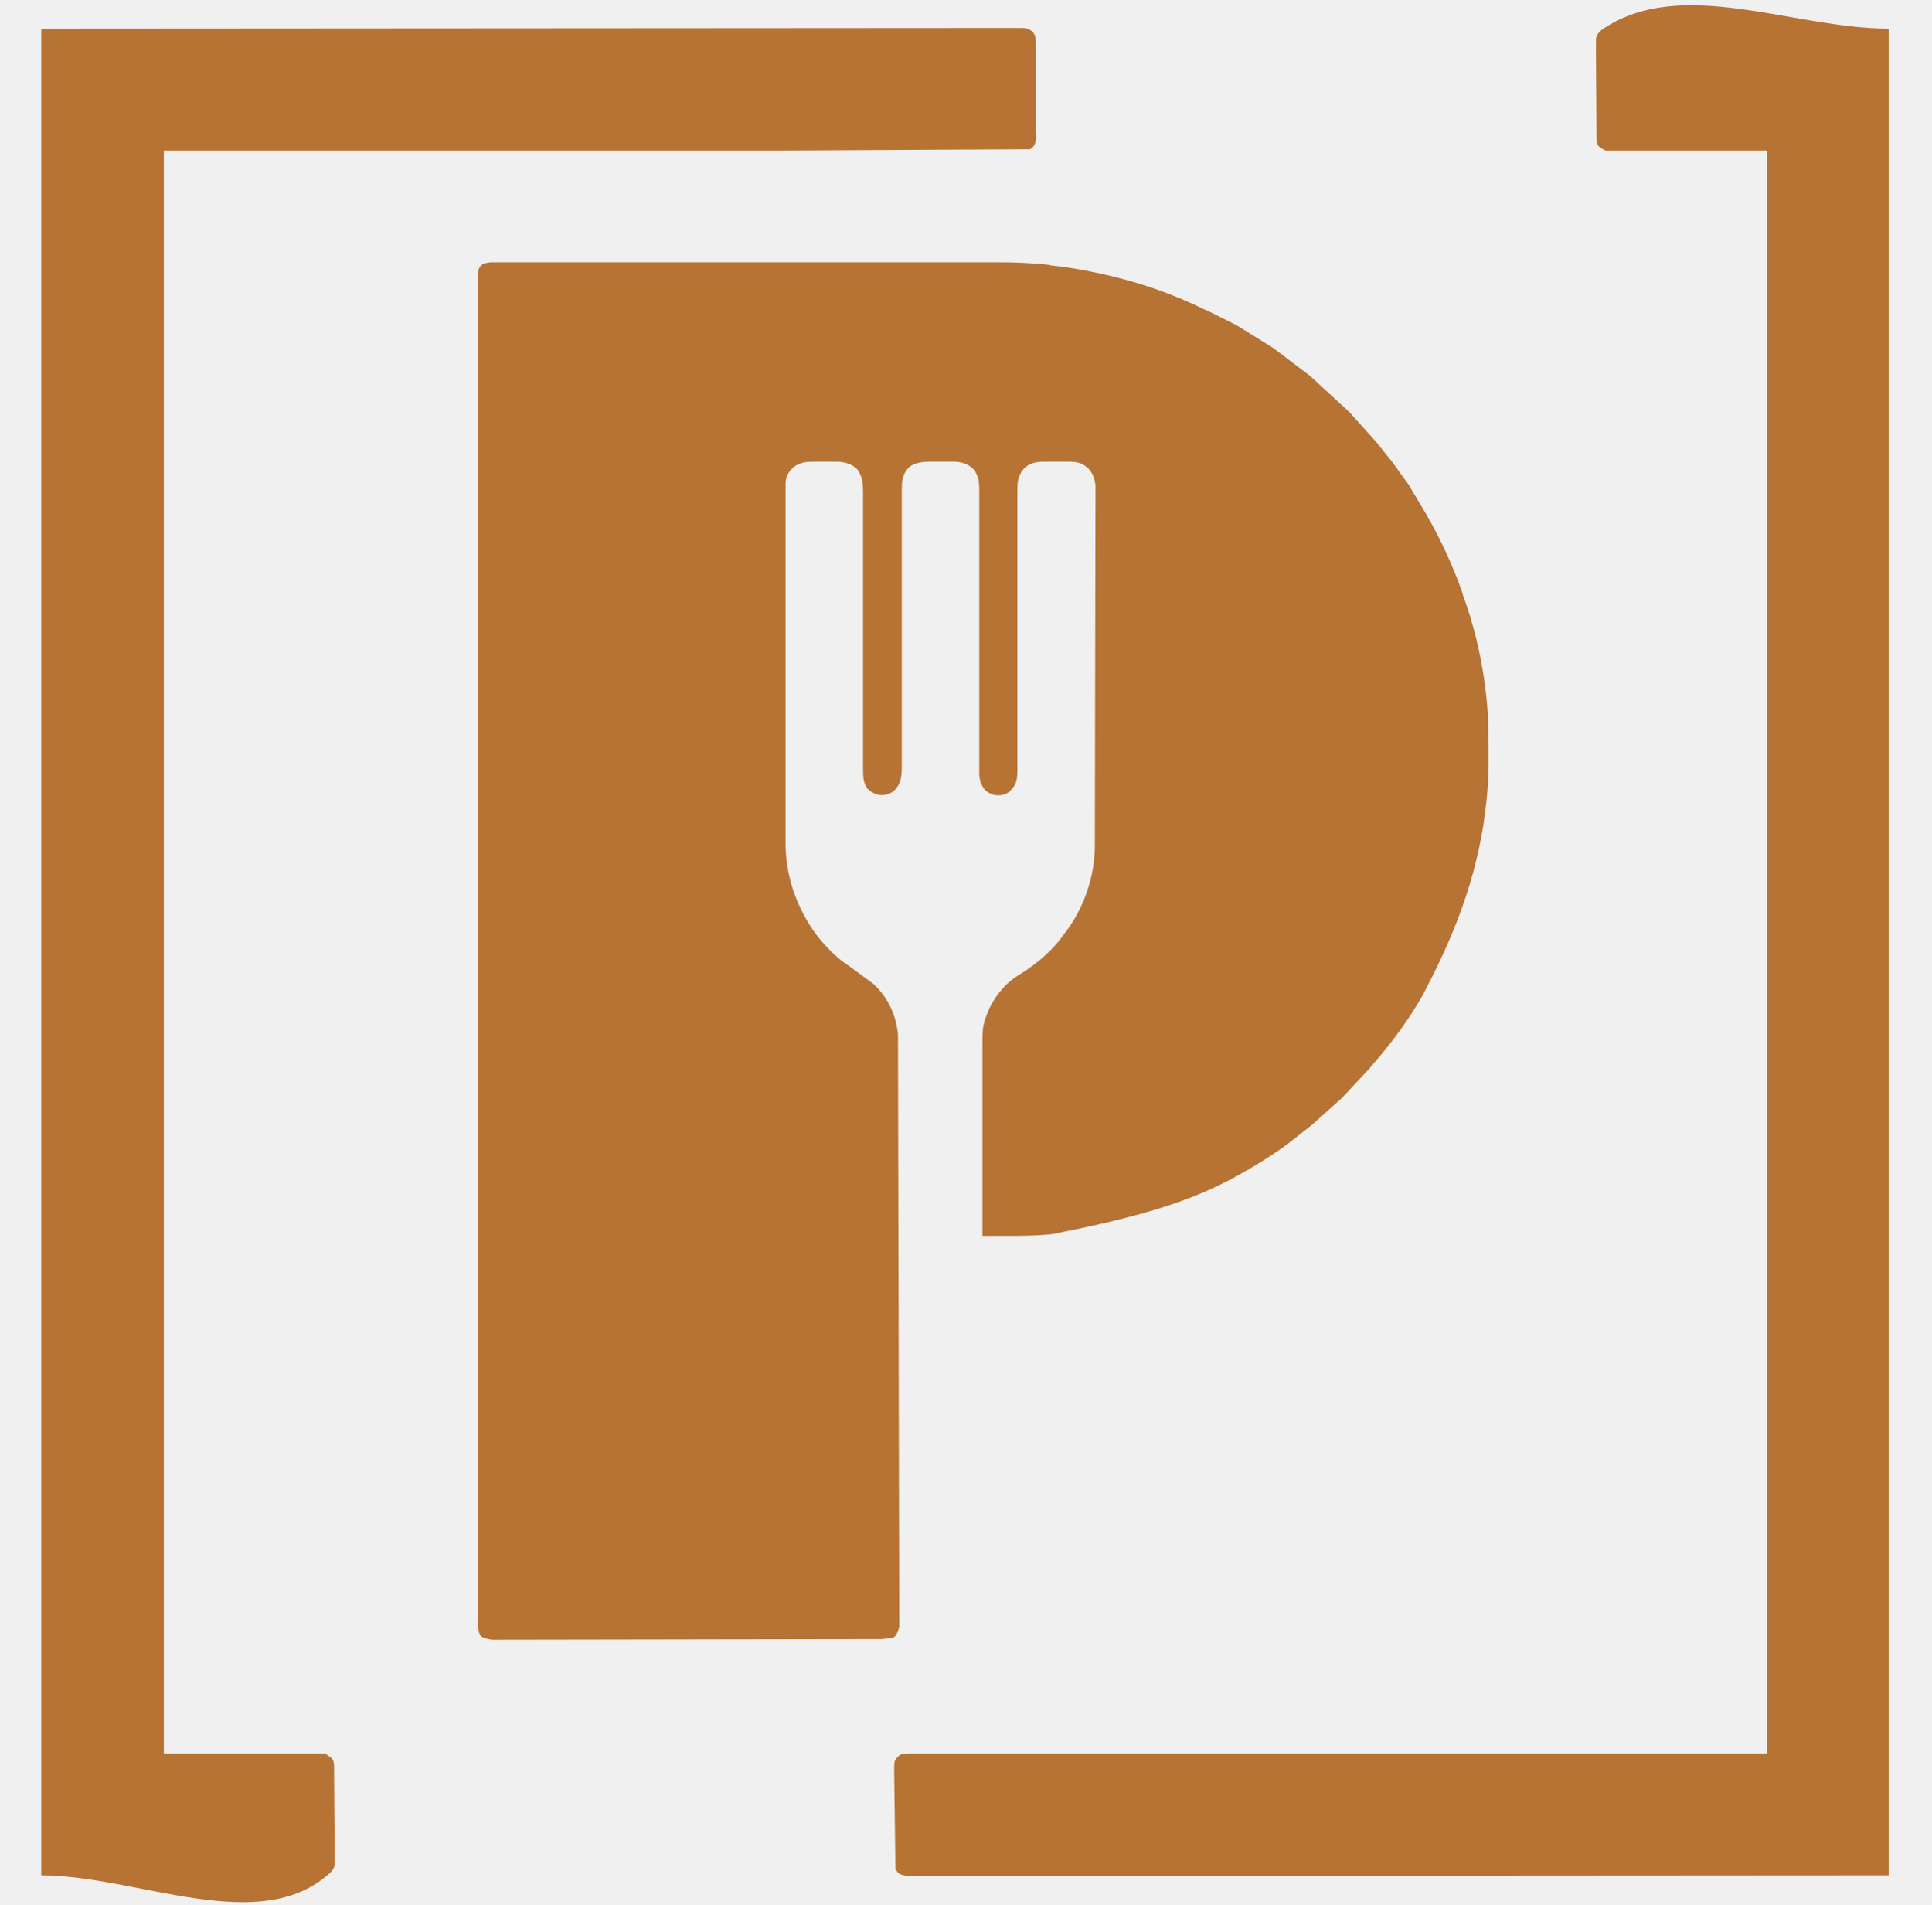
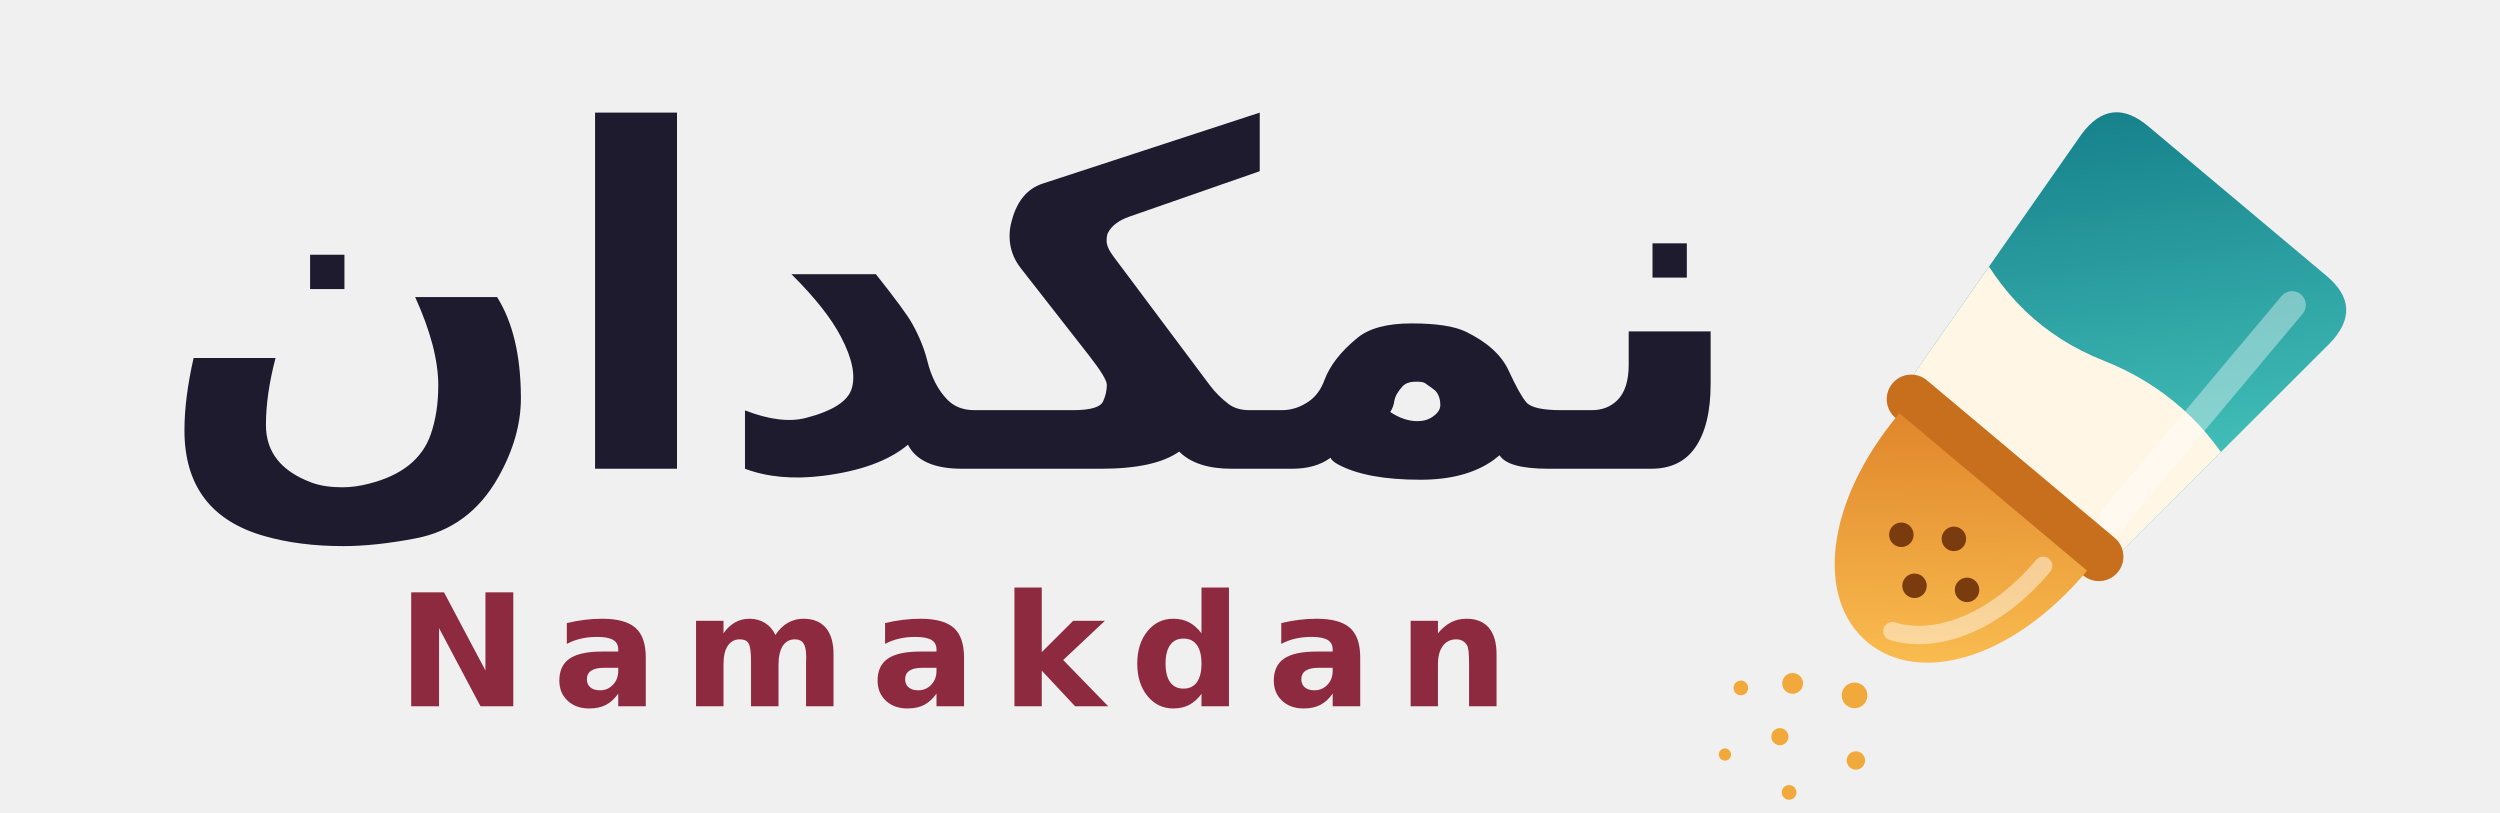
- <svg xmlns="http://www.w3.org/2000/svg" viewBox="0 0 304.1 299.9">
-   <path fill="#B77333" d="M77.2 41.3l79.9 0c2.7 0 5.4 .1 8.1 .4l.3 .1c3.1 .3 6.2 .9 9.2 1.6l.4 .1c5 1.2 9.8 2.9 14.5 5.2l.9 .4 4.2 2.1 5.8 3.6 5.8 4.4 6.2 5.7 4.3 4.8 2.4 3 2.6 3.6 2.8 4.7c2.3 4 4.2 8.1 5.7 12.4l.1 .4c2.2 6 3.5 12.5 3.9 18.9l.1 5.4c0 2.5 0 5.1-.3 7.6l0 .2-.5 3.9c-1.3 8.1-3.9 16-9 25.8l-.4 .8c-2.3 4.1-5.1 7.9-8.2 11.4l-.4 .5-4.3 4.6-4.8 4.3-3.7 2.9c-2 1.5-4.1 2.8-6.3 4.1l-.2 .1c-6.8 4-14.2 6.8-30 9.9l-.4 .1c-2.6 .3-5.2 .3-7.8 .3l-3.4 0 0-29c0-3.6 0-3.6 .4-5.1l.1-.2c.6-1.9 1.6-3.5 3-5l.2-.2c.8-.8 1.7-1.4 2.7-2 2.3-1.5 4.4-3.3 6-5.4l.2-.3c3.2-3.9 5.1-9.2 5.1-14.2l.1-56.7c-.1-1-.4-2-1.1-2.7-.8-.8-1.7-1.1-2.9-1.1l-4.1 0c-1.2 0-2.2 .2-3.1 1-.8 .9-1.1 1.9-1.1 3.1l0 44.6c0 1.1-.1 2-.9 2.9l-.4 .4c-.7 .5-1.5 .6-2.3 .5-.9-.3-1.5-.6-1.9-1.4-.4-.7-.5-1.4-.5-2.1l0-44.5c0-1.3-.1-2.5-1.1-3.5-.8-.7-1.8-1-2.9-1l-3.9 0c-1.2 0-2.3 .2-3.2 .9-1.1 1.2-1.1 2.3-1.1 3.9l0 43.2c0 1.5-.1 2.7-1.2 3.8-.6 .5-1.3 .7-2.1 .7-.8-.1-1.5-.4-2.1-1-.7-1-.7-2-.7-3.1l0-43.3c0-1.5 0-2.6-.9-3.9-.9-.9-2.1-1.2-3.3-1.2l-3.7 0c-1.3 0-2.4 .2-3.3 1.1-.6 .6-1 1.4-1 2.3l0 55.8c-.1 4 .7 7.8 2.5 11.4l.1 .2c1.5 3.1 3.8 5.9 6.5 8l.2 .1 4.5 3.3c2.3 2.1 3.6 4.9 3.9 8l.2 93.2c-.1 .6-.3 1.1-.7 1.6l-.3 .2-1.8 .2-61.3 .1c-.7-.1-1.3-.2-1.8-.6-.3-.5-.4-.8-.4-1.4l0-213.3c0-.5 .2-.9 .6-1.2l.2-.2 1.1-.2zM6.5 4.5l154.5-.1c.7 0 1.1 .2 1.6 .6 .4 .5 .5 .9 .5 1.6l0 14.3c.1 .8 .1 1.5-.4 2.2l-.5 .4-38.4 .2-98 0 0 252.4 25.4 0 1.1 .8c.3 .5 .3 .8 .3 1.4l.1 14.1c0 1.6 0 1.6-.5 2.3-11.1 10.5-30.5 .6-45.7 .6l0-290.8zM297.4 4.5l0 290.8-154.4 .1c-.6-.1-1.1-.1-1.6-.5l-.4-.6-.2-15.3c0-1.7 0-1.7 .5-2.3l.3-.3c.5-.3 1-.3 1.6-.3l135 0 0-252.4-25.4 0c-1.1-.6-1.1-.6-1.4-1.3l-.1-15c0-1.7 0-1.7 .5-2.3l.4-.4c12.4-8.6 30.1-.2 45.2-.2z" />
+ <svg xmlns="http://www.w3.org/2000/svg" viewBox="0 0 800 260" width="800" height="260" role="img" aria-label="نمکدان Namakdan">
+   <g transform="translate(560 6) scale(.98)">
+     <defs>
+       <linearGradient id="caplight" x1="0" y1="0" x2="1" y2="1">
+         <stop offset="0" stop-color="#FFC857" />
+         <stop offset="1" stop-color="#E0862B" />
+       </linearGradient>
+       <linearGradient id="glasslight" x1="0" y1="0" x2="1" y2="1">
+         <stop offset="0" stop-color="#4FD1C5" />
+         <stop offset="1" stop-color="#157F8A" />
+       </linearGradient>
+       <clipPath id="bodylight">
+         <path d="M56 104 H144 L153 206 Q154 222 138 222 H62 Q46 222 47 206 Z" />
+       </clipPath>
+     </defs>
+     <g transform="rotate(-140 100 130)">
+       <path d="M56 104 H144 L153 206 Q154 222 138 222 H62 Q46 222 47 206 Z" fill="url(#glasslight)" />
+       <g clip-path="url(#bodylight)">
+         <path d="M40 100 V152 Q70 164 100 154 T160 158 V100 Z" fill="#FFF6E5" />
+         <rect x="60" y="112" width="9" height="100" rx="4.5" fill="#fff" opacity=".38" />
+       </g>
+       <rect x="52" y="96" width="96" height="16" rx="8" fill="#C86F1D" />
+       <path d="M60 98 C60 60 78 34 100 34 C122 34 140 60 140 98 Z" fill="url(#caplight)" />
+       <path d="M72 90 C72 66 82 48 96 42" stroke="#fff" stroke-width="6" stroke-linecap="round" fill="none" opacity=".45" />
+       <g fill="#7A3B0E">
+         <circle cx="100" cy="58" r="4" />
+         <circle cx="86" cy="68" r="4" />
+         <circle cx="114" cy="68" r="4" />
+         <circle cx="100" cy="78" r="4" />
+       </g>
+       <g fill="#F2A93B">
+         <circle cx="92" cy="18" r="4.2" />
+         <circle cx="110" cy="8" r="3.4" />
+         <circle cx="78" cy="2" r="3" />
+         <circle cx="102" cy="-8" r="2.8" />
+         <circle cx="122" cy="-4" r="2.4" />
+         <circle cx="88" cy="-20" r="2.4" />
+         <circle cx="112" cy="-24" r="2" />
+       </g>
+     </g>
+   </g>
+   <path d="M547.402 122.827Q547.402 136.157 542.422 143.262Q537.734 150.0 528.359 150.0Q528.359 150.0 502.212 150.0Q502.212 150.0 502.212 131.25Q502.212 131.25 509.39 131.25Q514.37 131.25 517.593 128.027Q521.182 124.438 521.182 116.675Q521.182 116.675 521.182 106.055H547.402ZM528.799 77.856H539.785V88.843H528.799ZM477.822 147.29Q469.033 153.516 454.531 153.516Q437.246 153.516 428.164 148.608Q426.26 147.583 425.747 146.484Q421.06 150.0 413.442 150.0Q413.442 150.0 401.65 150.0Q401.65 150.0 401.65 131.25Q401.65 131.25 410.22 131.25Q414.761 131.25 418.789 128.467Q422.158 126.196 423.843 121.582Q426.479 114.551 434.39 108.105Q440.029 103.491 451.675 103.491Q463.54 103.491 469.033 106.128Q479.287 111.108 482.729 118.506Q486.245 126.196 488.442 128.76Q490.566 131.25 499.648 131.25Q499.648 131.25 505.142 131.25Q505.142 131.25 505.142 150.0Q505.142 150.0 495.62 150.0Q482.51 150.0 479.873 145.679Q478.335 146.924 477.822 147.29ZM458.413 133.374Q460.903 131.689 460.903 129.639Q460.903 126.636 459.219 124.951Q458.779 124.512 455.996 122.607Q455.19 122.021 452.261 122.168Q449.99 122.314 448.745 123.706Q446.548 126.123 446.182 128.32Q445.889 130.371 444.863 131.836Q449.258 134.766 453.579 134.766Q456.436 134.766 458.413 133.374ZM377.334 144.507Q369.57 150.0 352.358 150.0Q352.358 150.0 314.419 150.0Q314.419 150.0 314.419 131.25Q314.419 131.25 343.423 131.25Q351.772 131.25 353.018 128.394Q354.189 125.757 354.189 123.12Q354.189 121.069 348.477 113.745Q348.477 113.745 326.724 85.913Q323.062 81.299 323.062 75.513Q323.062 72.949 323.794 70.532Q326.284 61.157 333.682 58.74Q333.682 58.74 403.115 36.035Q403.115 36.035 403.115 54.785Q403.115 54.785 361.294 69.36Q356.313 71.118 354.556 74.487Q354.116 75.293 354.116 77.124Q354.116 79.175 356.387 82.178Q356.387 82.178 387.075 123.193Q389.712 126.709 393.228 129.346Q395.791 131.25 399.819 131.25Q399.819 131.25 404.58 131.25Q404.58 131.25 404.58 150.0Q404.58 150.0 394.106 150.0Q382.827 150.0 377.334 144.507ZM296.694 115.283Q298.672 123.413 303.286 128.027Q306.509 131.25 311.855 131.25Q311.855 131.25 317.349 131.25Q317.349 131.25 317.349 150.0Q317.349 150.0 307.827 150.0Q294.497 150.0 290.542 142.31Q281.387 150.0 263.296 152.271Q249.16 154.028 238.394 150.0Q238.394 150.0 238.394 131.323Q249.893 135.791 257.876 133.74Q270.62 130.444 272.524 124.438Q274.502 118.066 269.155 107.886Q264.614 99.023 253.262 87.744Q253.262 87.744 280.288 87.744Q289.81 99.756 291.86 103.491Q295.229 109.497 296.694 115.283ZM190.42 36.035H216.641V150.0H190.42ZM166.689 127.148Q166.763 139.819 159.365 152.856Q150.21 168.97 133.071 172.266Q120.107 174.756 109.854 174.756Q95.791 174.756 84.585 171.533Q59.023 164.282 59.023 137.695Q59.023 127.441 61.953 114.551Q61.953 114.551 88.174 114.551Q85.098 126.27 85.098 136.011Q85.098 149.048 99.819 154.468Q103.848 155.933 109.561 155.933Q113.662 155.933 118.13 154.761Q133.73 150.806 137.832 139.014Q140.249 132.056 140.249 123.34Q140.249 111.328 132.852 95.068Q132.852 95.068 159.072 95.068Q166.616 107.08 166.689 127.148ZM99.233 81.519H110.22V92.505H99.233Z" fill="#1E1B2E" />
+   <path d="M131.585 189.55H142.083L155.34 214.55V189.55H164.251V226.0H153.753L140.496 201.0V226.0H131.585ZM193.296 213.695Q190.562 213.695 189.182 214.623Q187.803 215.551 187.803 217.357Q187.803 219.018 188.914 219.958Q190.024 220.897 192.002 220.897Q194.468 220.897 196.152 219.127Q197.837 217.357 197.837 214.696V213.695ZM206.65 210.399V226.0H197.837V221.947Q196.079 224.438 193.882 225.573Q191.685 226.708 188.535 226.708Q184.287 226.708 181.638 224.23Q178.989 221.752 178.989 217.797Q178.989 212.987 182.297 210.741Q185.605 208.495 192.686 208.495H197.837V207.812Q197.837 205.736 196.201 204.772Q194.565 203.808 191.099 203.808Q188.291 203.808 185.874 204.369Q183.457 204.931 181.382 206.054V199.389Q184.189 198.705 187.021 198.351Q189.854 197.997 192.686 197.997Q200.083 197.997 203.367 200.915Q206.65 203.832 206.65 210.399ZM248.122 203.197Q249.782 200.658 252.065 199.328Q254.348 197.997 257.082 197.997Q261.794 197.997 264.26 200.902Q266.726 203.808 266.726 209.35V226.0H257.937V211.742Q257.961 211.425 257.973 211.083Q257.985 210.741 257.985 210.106Q257.985 207.201 257.131 205.895Q256.276 204.589 254.372 204.589Q251.882 204.589 250.527 206.64Q249.172 208.69 249.123 212.572V226.0H240.334V211.742Q240.334 207.201 239.553 205.895Q238.771 204.589 236.77 204.589Q234.255 204.589 232.888 206.652Q231.521 208.715 231.521 212.548V226.0H222.731V198.656H231.521V202.66Q233.132 200.341 235.219 199.169Q237.307 197.997 239.821 197.997Q242.653 197.997 244.826 199.364Q246.999 200.731 248.122 203.197ZM295.136 213.695Q292.401 213.695 291.022 214.623Q289.643 215.551 289.643 217.357Q289.643 219.018 290.753 219.958Q291.864 220.897 293.842 220.897Q296.308 220.897 297.992 219.127Q299.677 217.357 299.677 214.696V213.695ZM308.49 210.399V226.0H299.677V221.947Q297.919 224.438 295.722 225.573Q293.524 226.708 290.375 226.708Q286.127 226.708 283.478 224.23Q280.829 221.752 280.829 217.797Q280.829 212.987 284.137 210.741Q287.445 208.495 294.525 208.495H299.677V207.812Q299.677 205.736 298.041 204.772Q296.405 203.808 292.938 203.808Q290.131 203.808 287.714 204.369Q285.297 204.931 283.222 206.054V199.389Q286.029 198.705 288.861 198.351Q291.693 197.997 294.525 197.997Q301.923 197.997 305.207 200.915Q308.49 203.832 308.49 210.399ZM324.62 188.012H333.36V208.69L343.419 198.656H353.575L340.221 211.205L354.625 226.0H344.029L333.36 214.599V226.0H324.62ZM384.476 202.66V188.012H393.265V226.0H384.476V222.045Q382.669 224.462 380.496 225.585Q378.323 226.708 375.467 226.708Q370.413 226.708 367.166 222.692Q363.919 218.676 363.919 212.353Q363.919 206.029 367.166 202.013Q370.413 197.997 375.467 197.997Q378.299 197.997 380.484 199.132Q382.669 200.268 384.476 202.66ZM378.714 220.36Q381.521 220.36 382.999 218.31Q384.476 216.259 384.476 212.353Q384.476 208.446 382.999 206.396Q381.521 204.345 378.714 204.345Q375.931 204.345 374.454 206.396Q372.977 208.446 372.977 212.353Q372.977 216.259 374.454 218.31Q375.931 220.36 378.714 220.36ZM421.919 213.695Q419.185 213.695 417.805 214.623Q416.426 215.551 416.426 217.357Q416.426 219.018 417.537 219.958Q418.647 220.897 420.625 220.897Q423.091 220.897 424.775 219.127Q426.46 217.357 426.46 214.696V213.695ZM435.273 210.399V226.0H426.46V221.947Q424.702 224.438 422.505 225.573Q420.308 226.708 417.158 226.708Q412.91 226.708 410.261 224.23Q407.612 221.752 407.612 217.797Q407.612 212.987 410.92 210.741Q414.229 208.495 421.309 208.495H426.46V207.812Q426.46 205.736 424.824 204.772Q423.188 203.808 419.722 203.808Q416.914 203.808 414.497 204.369Q412.08 204.931 410.005 206.054V199.389Q412.812 198.705 415.645 198.351Q418.477 197.997 421.309 197.997Q428.706 197.997 431.99 200.915Q435.273 203.832 435.273 210.399ZM478.894 209.35V226.0H470.104V223.29V213.256Q470.104 209.716 469.946 208.373Q469.787 207.03 469.396 206.396Q468.884 205.541 468.005 205.065Q467.126 204.589 466.003 204.589Q463.269 204.589 461.706 206.701Q460.144 208.812 460.144 212.548V226.0H451.403V198.656H460.144V202.66Q462.121 200.268 464.343 199.132Q466.564 197.997 469.25 197.997Q473.986 197.997 476.44 200.902Q478.894 203.808 478.894 209.35Z" fill="#8E2A3F" />
</svg>
